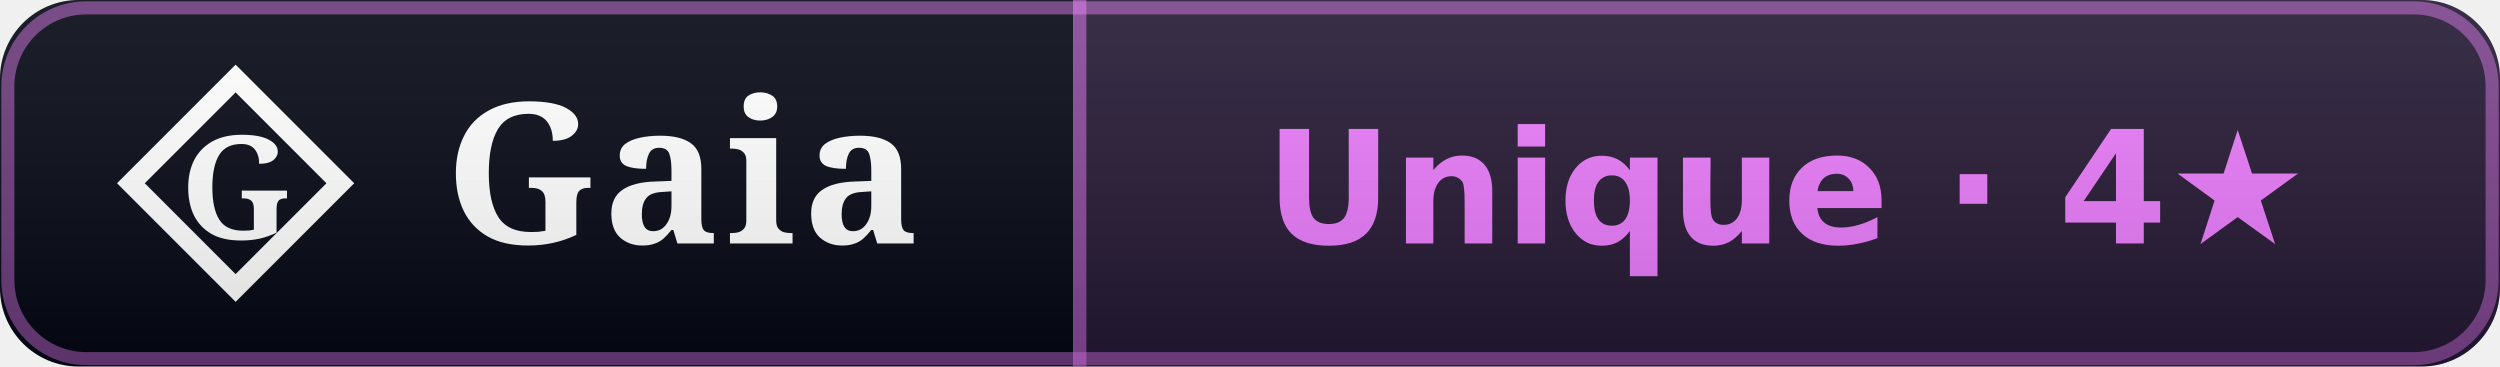
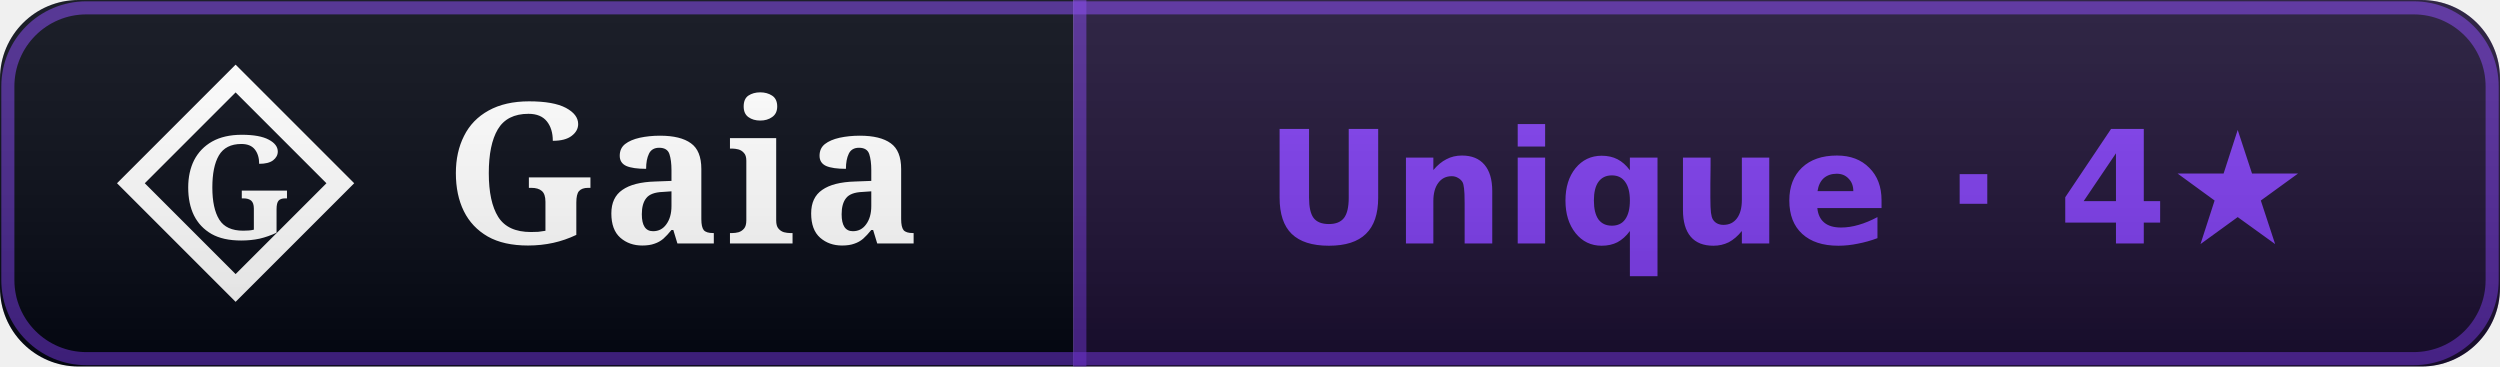
<svg xmlns="http://www.w3.org/2000/svg" width="191" height="28" viewBox="0 0 191 28" role="img" aria-label="Gaia rank: Unique (4 stars)">
  <linearGradient id="sh" x2="0" y2="100%">
    <stop offset="0" stop-color="#fff" stop-opacity=".10" />
    <stop offset="1" stop-opacity=".14" />
  </linearGradient>
  <clipPath id="rc">
    <rect width="191" height="28" rx="6" fill="#fff" />
  </clipPath>
  <g clip-path="url(#rc)">
    <rect width="82" height="28" fill="#030712" />
-     <rect x="82.0" width="109.0" height="28" fill="#030712" />
-     <rect x="82.0" width="109.0" height="28" fill="rgba(232,121,249,0.14)" />
-     <rect x="82.0" width="1" height="28" fill="rgba(232,121,249,0.5)" />
+     <rect x="82.0" width="109.0" height="28" fill="#0a0713" />
+     <rect x="82.0" width="109.0" height="28" fill="rgba(124,58,237,0.14)" />
+     <rect x="82.0" width="1" height="28" fill="rgba(124,58,237,0.5)" />
    <path d="M 18 6 L 26 14 L 18 22 L 10 14 Z" fill="none" stroke="#ffffff" stroke-width="1.5" stroke-linejoin="miter" />
    <text x="18" y="14" font-family="EB Garamond, Georgia, serif" font-weight="600" font-size="11" fill="#ffffff" text-anchor="middle" dominant-baseline="central">G</text>
    <text x="34" y="18.6" font-family="EB Garamond, Georgia, serif" font-size="15" font-weight="600" fill="#fff" letter-spacing="0.5">Gaia</text>
-     <text x="136.5" y="18.6" font-family="Verdana,DejaVu Sans,sans-serif" font-size="12" font-weight="700" text-anchor="middle" fill="#e879f9">Unique · 4★</text>
-     <rect x="0.6" y="0.6" width="189.8" height="26.8" fill="none" stroke="rgba(232,121,249,0.45)" stroke-width="1" rx="6" />
+     <text x="136.5" y="18.6" font-family="Verdana,DejaVu Sans,sans-serif" font-size="12" font-weight="700" text-anchor="middle" fill="#7c3aed">Unique · 4★</text>
+     <rect x="0.6" y="0.6" width="189.8" height="26.8" fill="none" stroke="rgba(124,58,237,0.55)" stroke-width="1" rx="6" />
    <rect width="191" height="28" fill="url(#sh)" />
  </g>
</svg>
